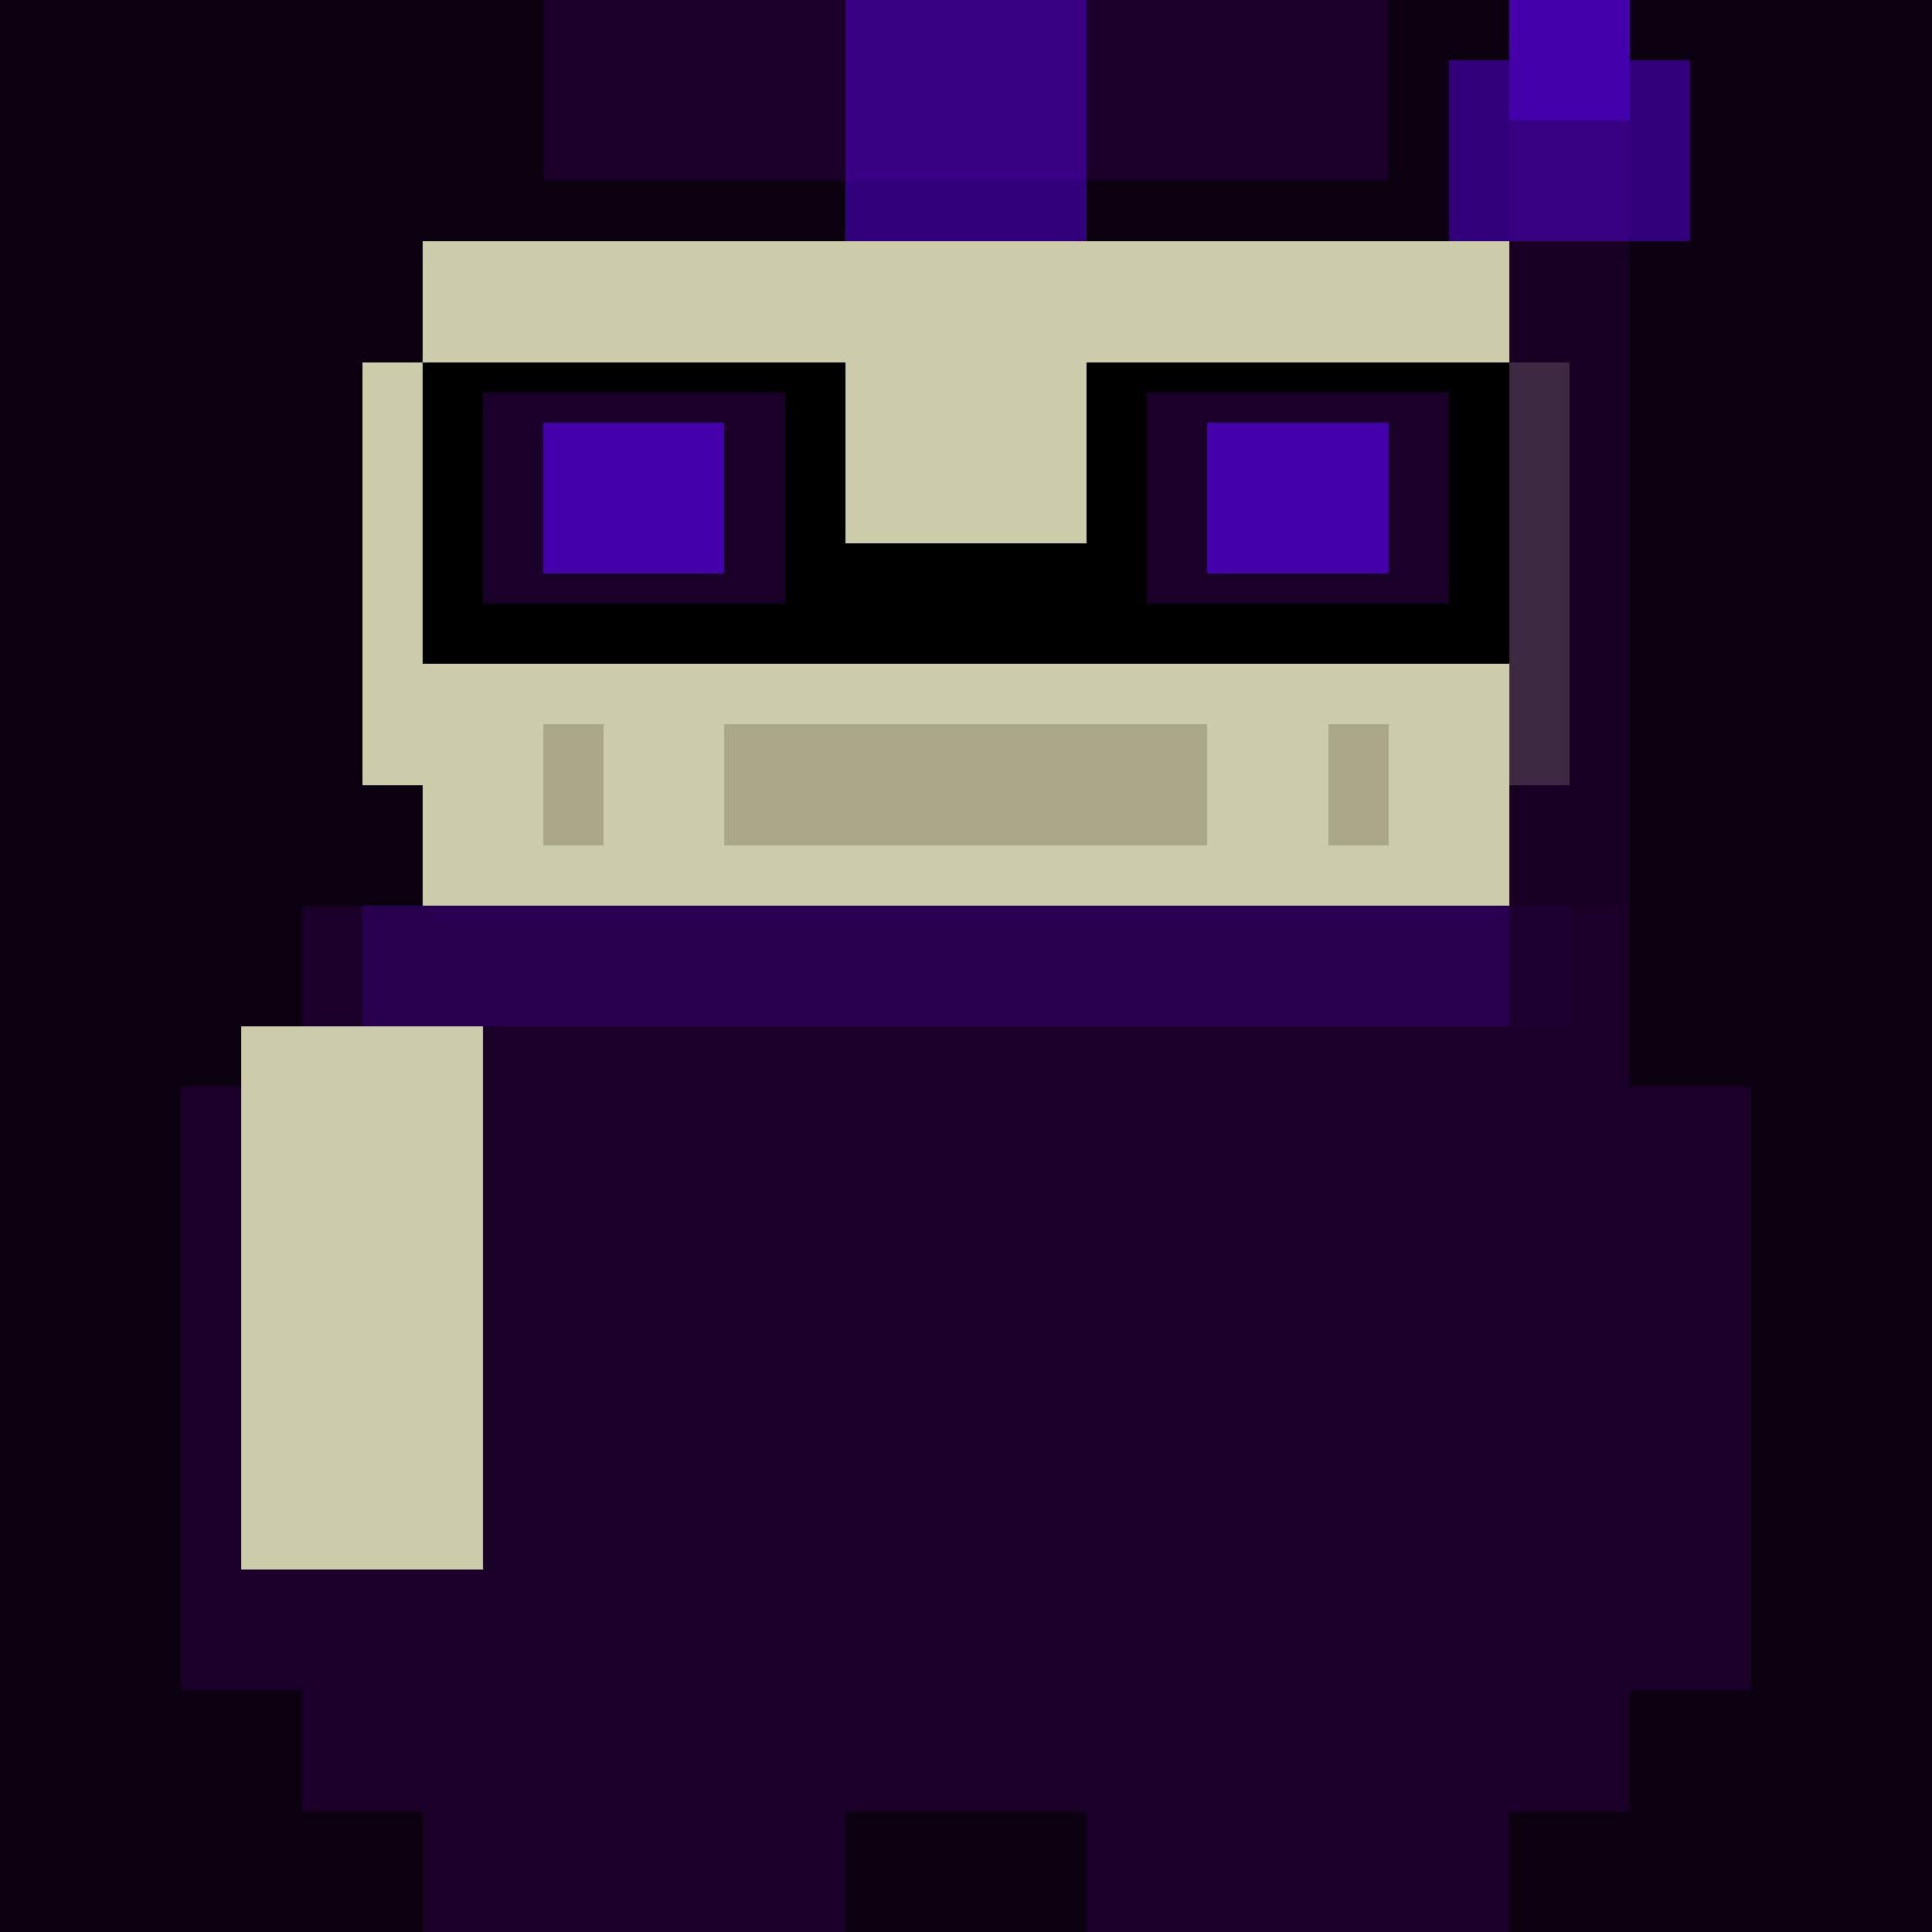
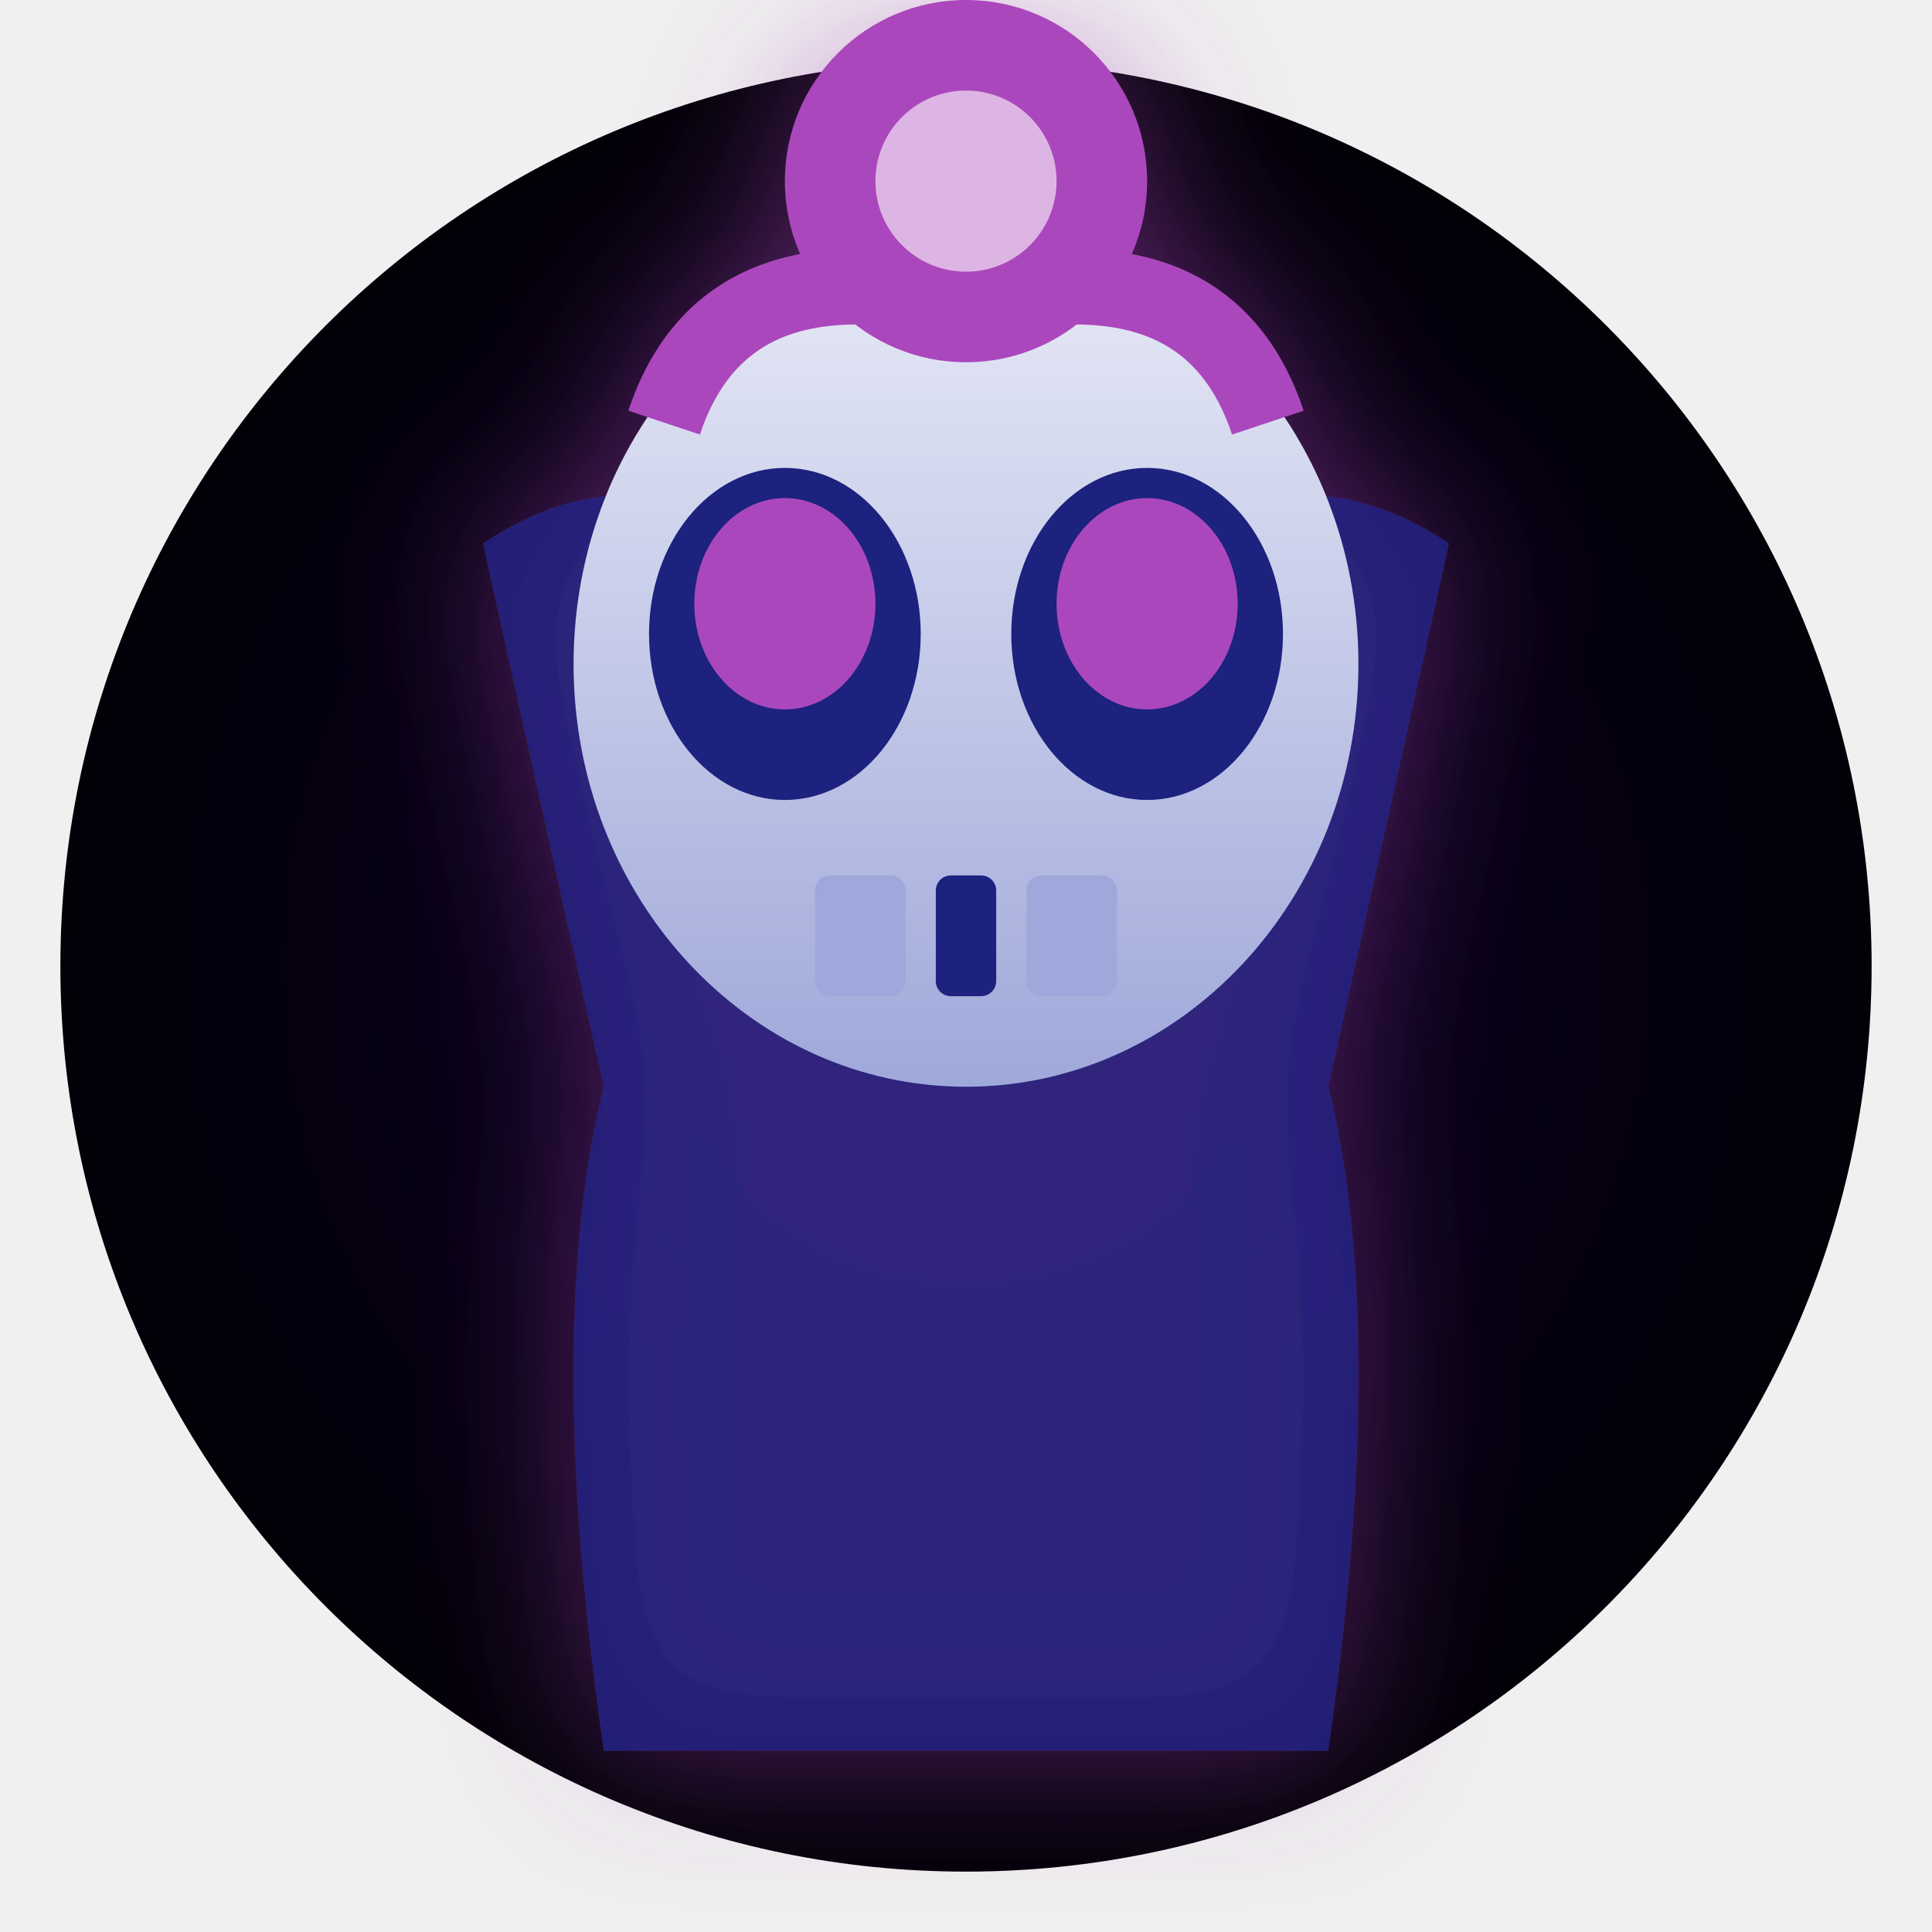
- <svg xmlns="http://www.w3.org/2000/svg" viewBox="0 0 64 64" shape-rendering="crispEdges">
-   <rect x="0" y="0" width="64" height="64" fill="#0a0010" />
-   <rect x="18" y="0" width="28" height="6" fill="#1a0028" />
-   <rect x="28" y="0" width="8" height="8" fill="#4400aa" opacity="0.7" />
-   <rect x="14" y="8" width="36" height="22" fill="#ccccaa" />
-   <rect x="12" y="12" width="4" height="14" fill="#ccccaa" />
-   <rect x="48" y="12" width="4" height="14" fill="#ccccaa" />
-   <rect x="14" y="12" width="14" height="10" fill="#000" />
-   <rect x="36" y="12" width="14" height="10" fill="#000" />
-   <rect x="16" y="13" width="10" height="7" fill="#1a0028" />
-   <rect x="38" y="13" width="10" height="7" fill="#1a0028" />
-   <rect x="18" y="14" width="6" height="5" fill="#4400aa" />
-   <rect x="40" y="14" width="6" height="5" fill="#4400aa" />
-   <rect x="28" y="18" width="8" height="4" fill="#000" />
-   <rect x="18" y="24" width="28" height="4" fill="#aaa888" />
-   <rect x="20" y="22" width="4" height="6" fill="#ccccaa" />
-   <rect x="40" y="22" width="4" height="6" fill="#ccccaa" />
-   <rect x="10" y="30" width="44" height="30" fill="#1a0028" />
-   <rect x="6" y="36" width="52" height="20" fill="#1a0028" />
-   <rect x="12" y="30" width="40" height="4" fill="#4400aa" opacity="0.3" />
-   <rect x="50" y="4" width="4" height="52" fill="#1a0028" opacity="0.8" />
-   <rect x="48" y="2" width="8" height="6" fill="#4400aa" opacity="0.7" />
-   <rect x="50" y="0" width="4" height="4" fill="#4400aa" />
-   <rect x="8" y="34" width="8" height="18" fill="#ccccaa" />
-   <rect x="14" y="54" width="14" height="10" fill="#1a0028" />
-   <rect x="36" y="54" width="14" height="10" fill="#1a0028" />
+ <svg xmlns="http://www.w3.org/2000/svg" viewBox="0 0 64 64" width="64" height="64">
+   <defs>
+     <filter id="shadow" x="-20%" y="-20%" width="140%" height="140%">
+       <feDropShadow dx="0" dy="1.5" stdDeviation="1.5" flood-opacity="0.35" />
+     </filter>
+   </defs>
+   <defs>
+     <filter id="glow" x="-40%" y="-40%" width="180%" height="180%">
+       <feGaussianBlur stdDeviation="2.5" result="blur" />
+       <feFlood flood-color="#ab47bc" flood-opacity="0.5" result="color" />
+       <feComposite in="color" in2="blur" operator="in" result="glow" />
+       <feMerge>
+         <feMergeNode in="glow" />
+         <feMergeNode in="SourceGraphic" />
+       </feMerge>
+     </filter>
+     <radialGradient id="bg" cx="50%" cy="50%">
+       <stop offset="0%" stop-color="#0d0028" />
+       <stop offset="100%" stop-color="#030008" />
+     </radialGradient>
+     <linearGradient id="bone" x1="0" y1="0" x2="0" y2="1">
+       <stop offset="0%" stop-color="#e8eaf6" />
+       <stop offset="100%" stop-color="#9fa8da" />
+     </linearGradient>
+   </defs>
+   <circle cx="32" cy="32" r="30" fill="url(#bg)" />
+   <g filter="url(#glow)">
+     <path d="M20,58 Q18,44 20,36 L16,18 Q22,14 28,20 L28,24 L36,24 L36,20 Q42,14 48,18 L44,36 Q46,44 44,58 Z" fill="#1a237e" opacity="0.9" />
+     <ellipse cx="32" cy="22" rx="13" ry="14" fill="url(#bone)" />
+     <ellipse cx="26" cy="21" rx="4.5" ry="5.5" fill="#1a237e" />
+     <ellipse cx="38" cy="21" rx="4.5" ry="5.5" fill="#1a237e" />
+     <ellipse cx="26" cy="20" rx="3" ry="3.5" fill="#ab47bc" />
+     <ellipse cx="38" cy="20" rx="3" ry="3.5" fill="#ab47bc" />
+     <rect x="27" y="29" width="3" height="4" rx="0.5" fill="#9fa8da" />
+     <rect x="31" y="29" width="2" height="4" rx="0.5" fill="#1a237e" />
+     <rect x="34" y="29" width="3" height="4" rx="0.5" fill="#9fa8da" />
+     <path d="M22,14 Q24,8 32,10 Q40,8 42,14" stroke="#ab47bc" stroke-width="2.5" fill="none" />
+     <circle cx="32" cy="6" r="6" fill="#ab47bc" />
+     <circle cx="32" cy="6" r="3" fill="white" opacity="0.6" />
+   </g>
</svg>
